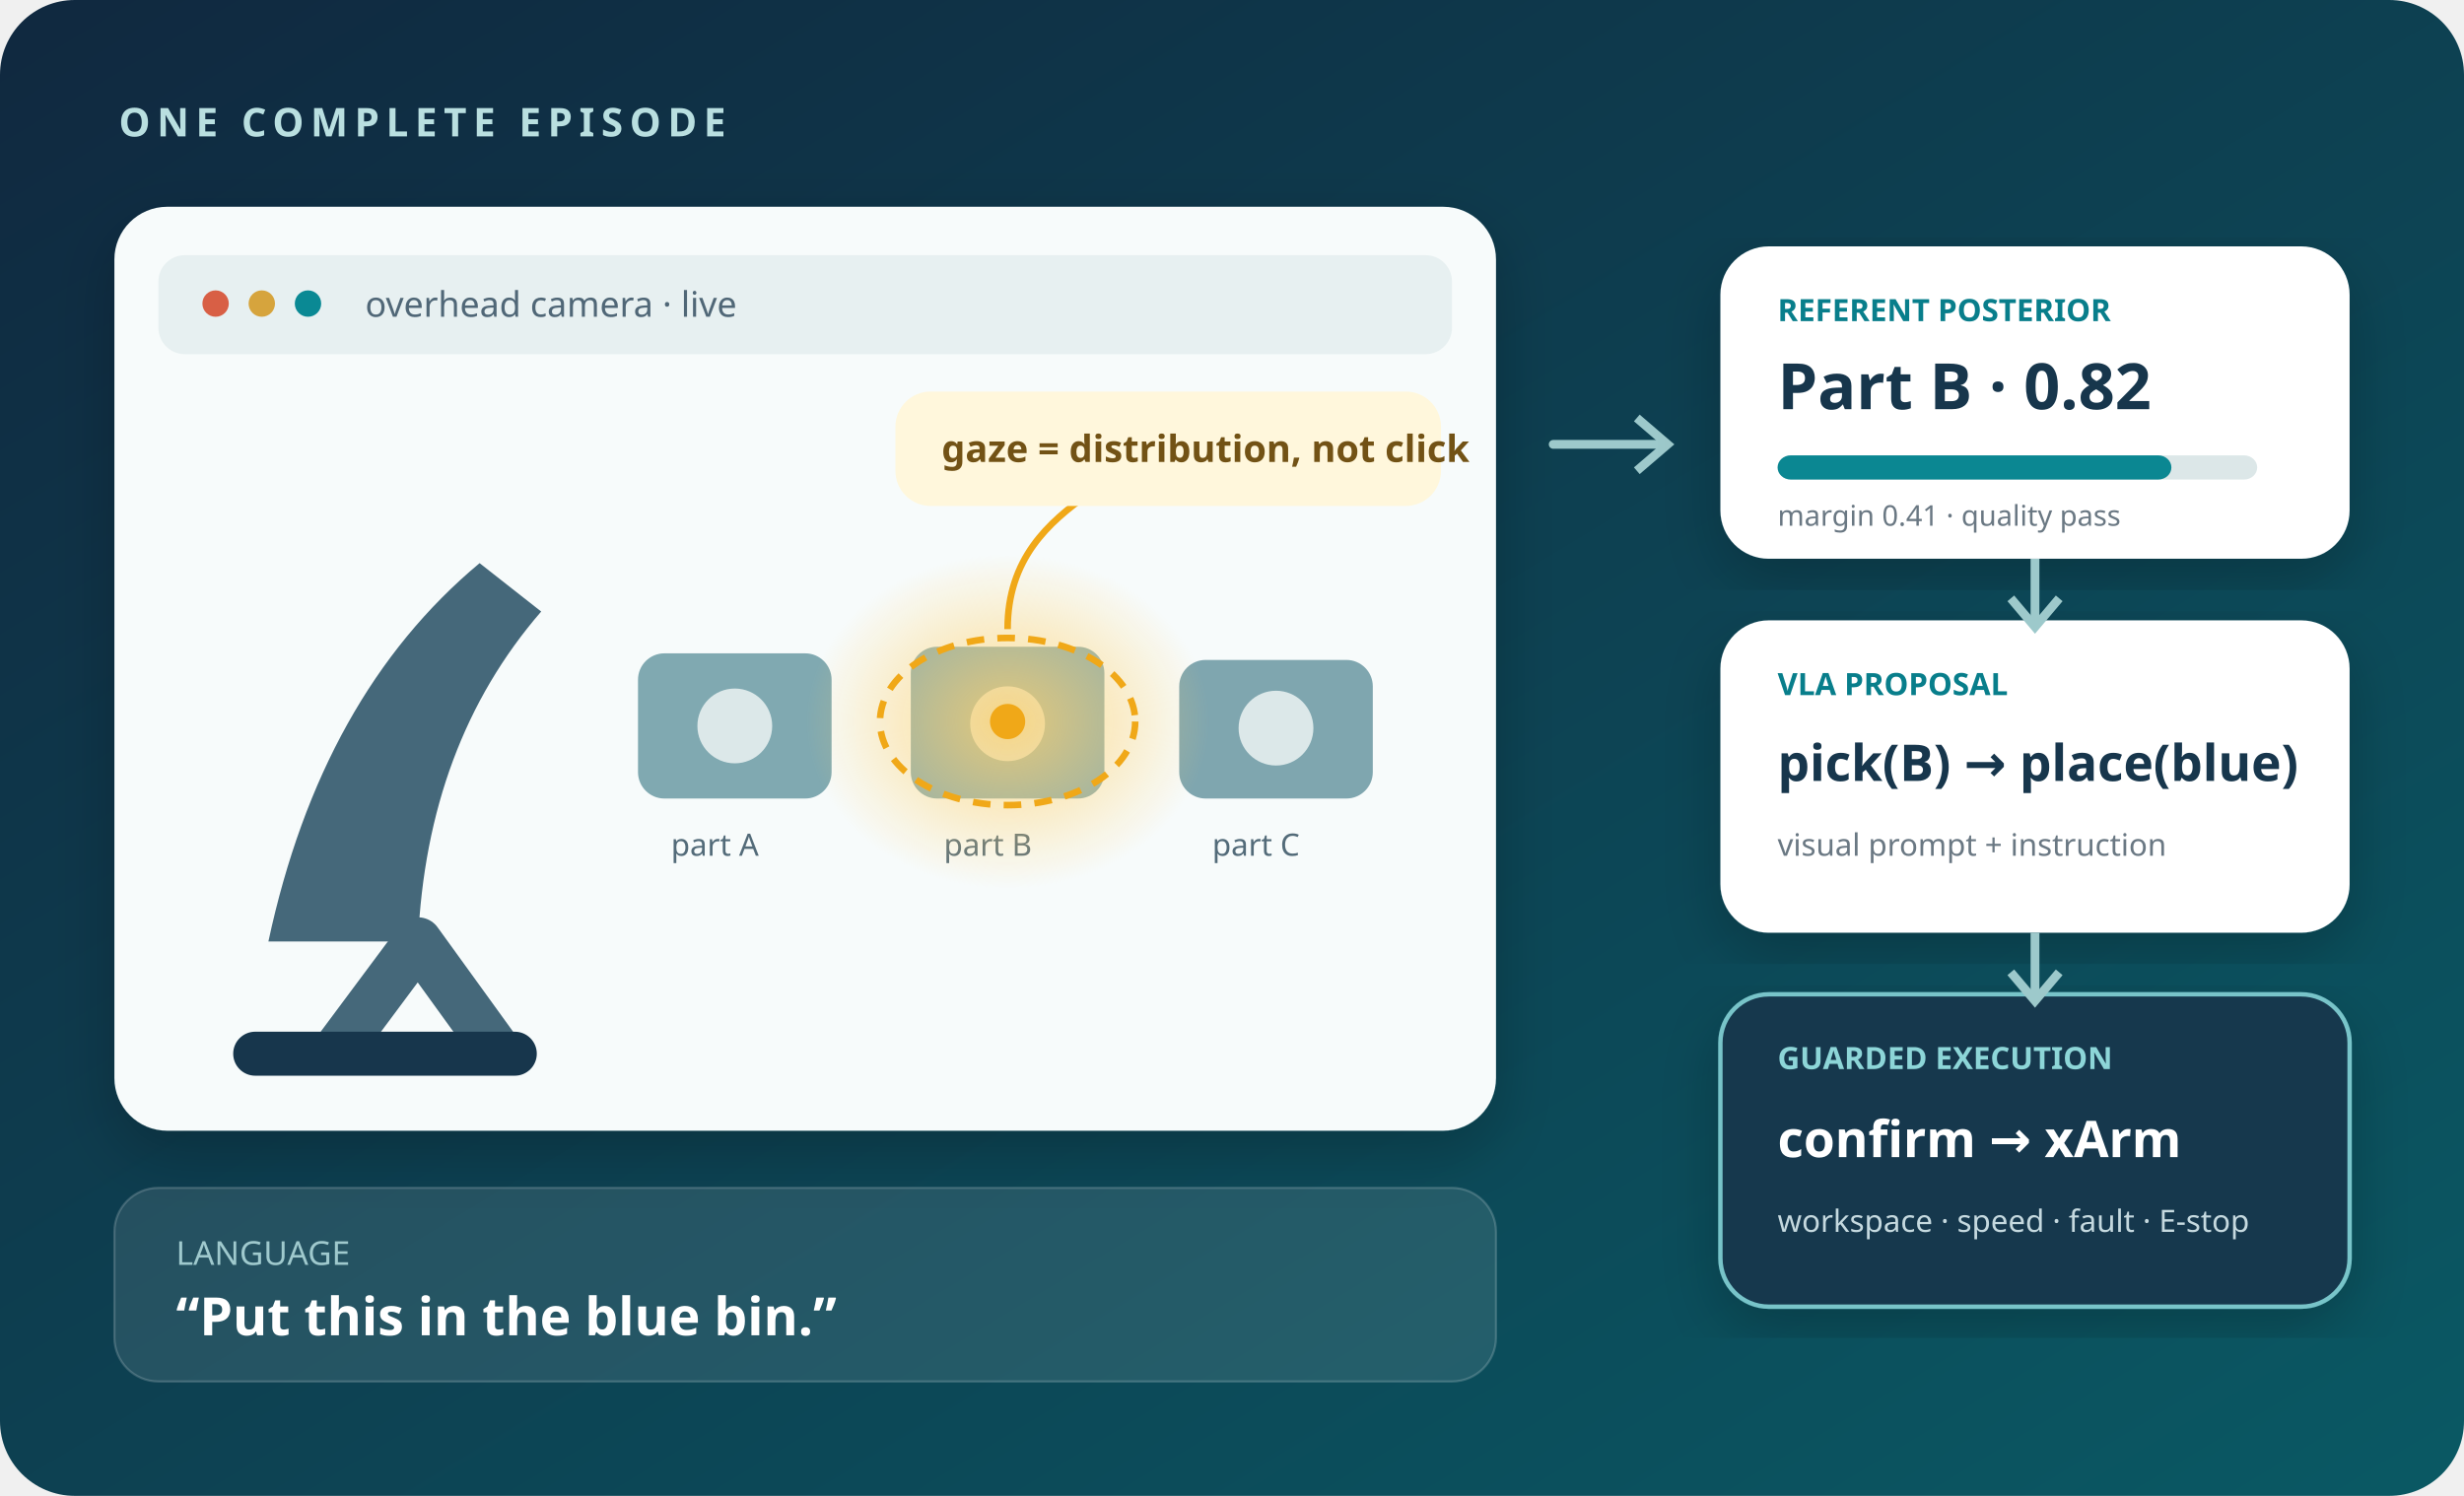
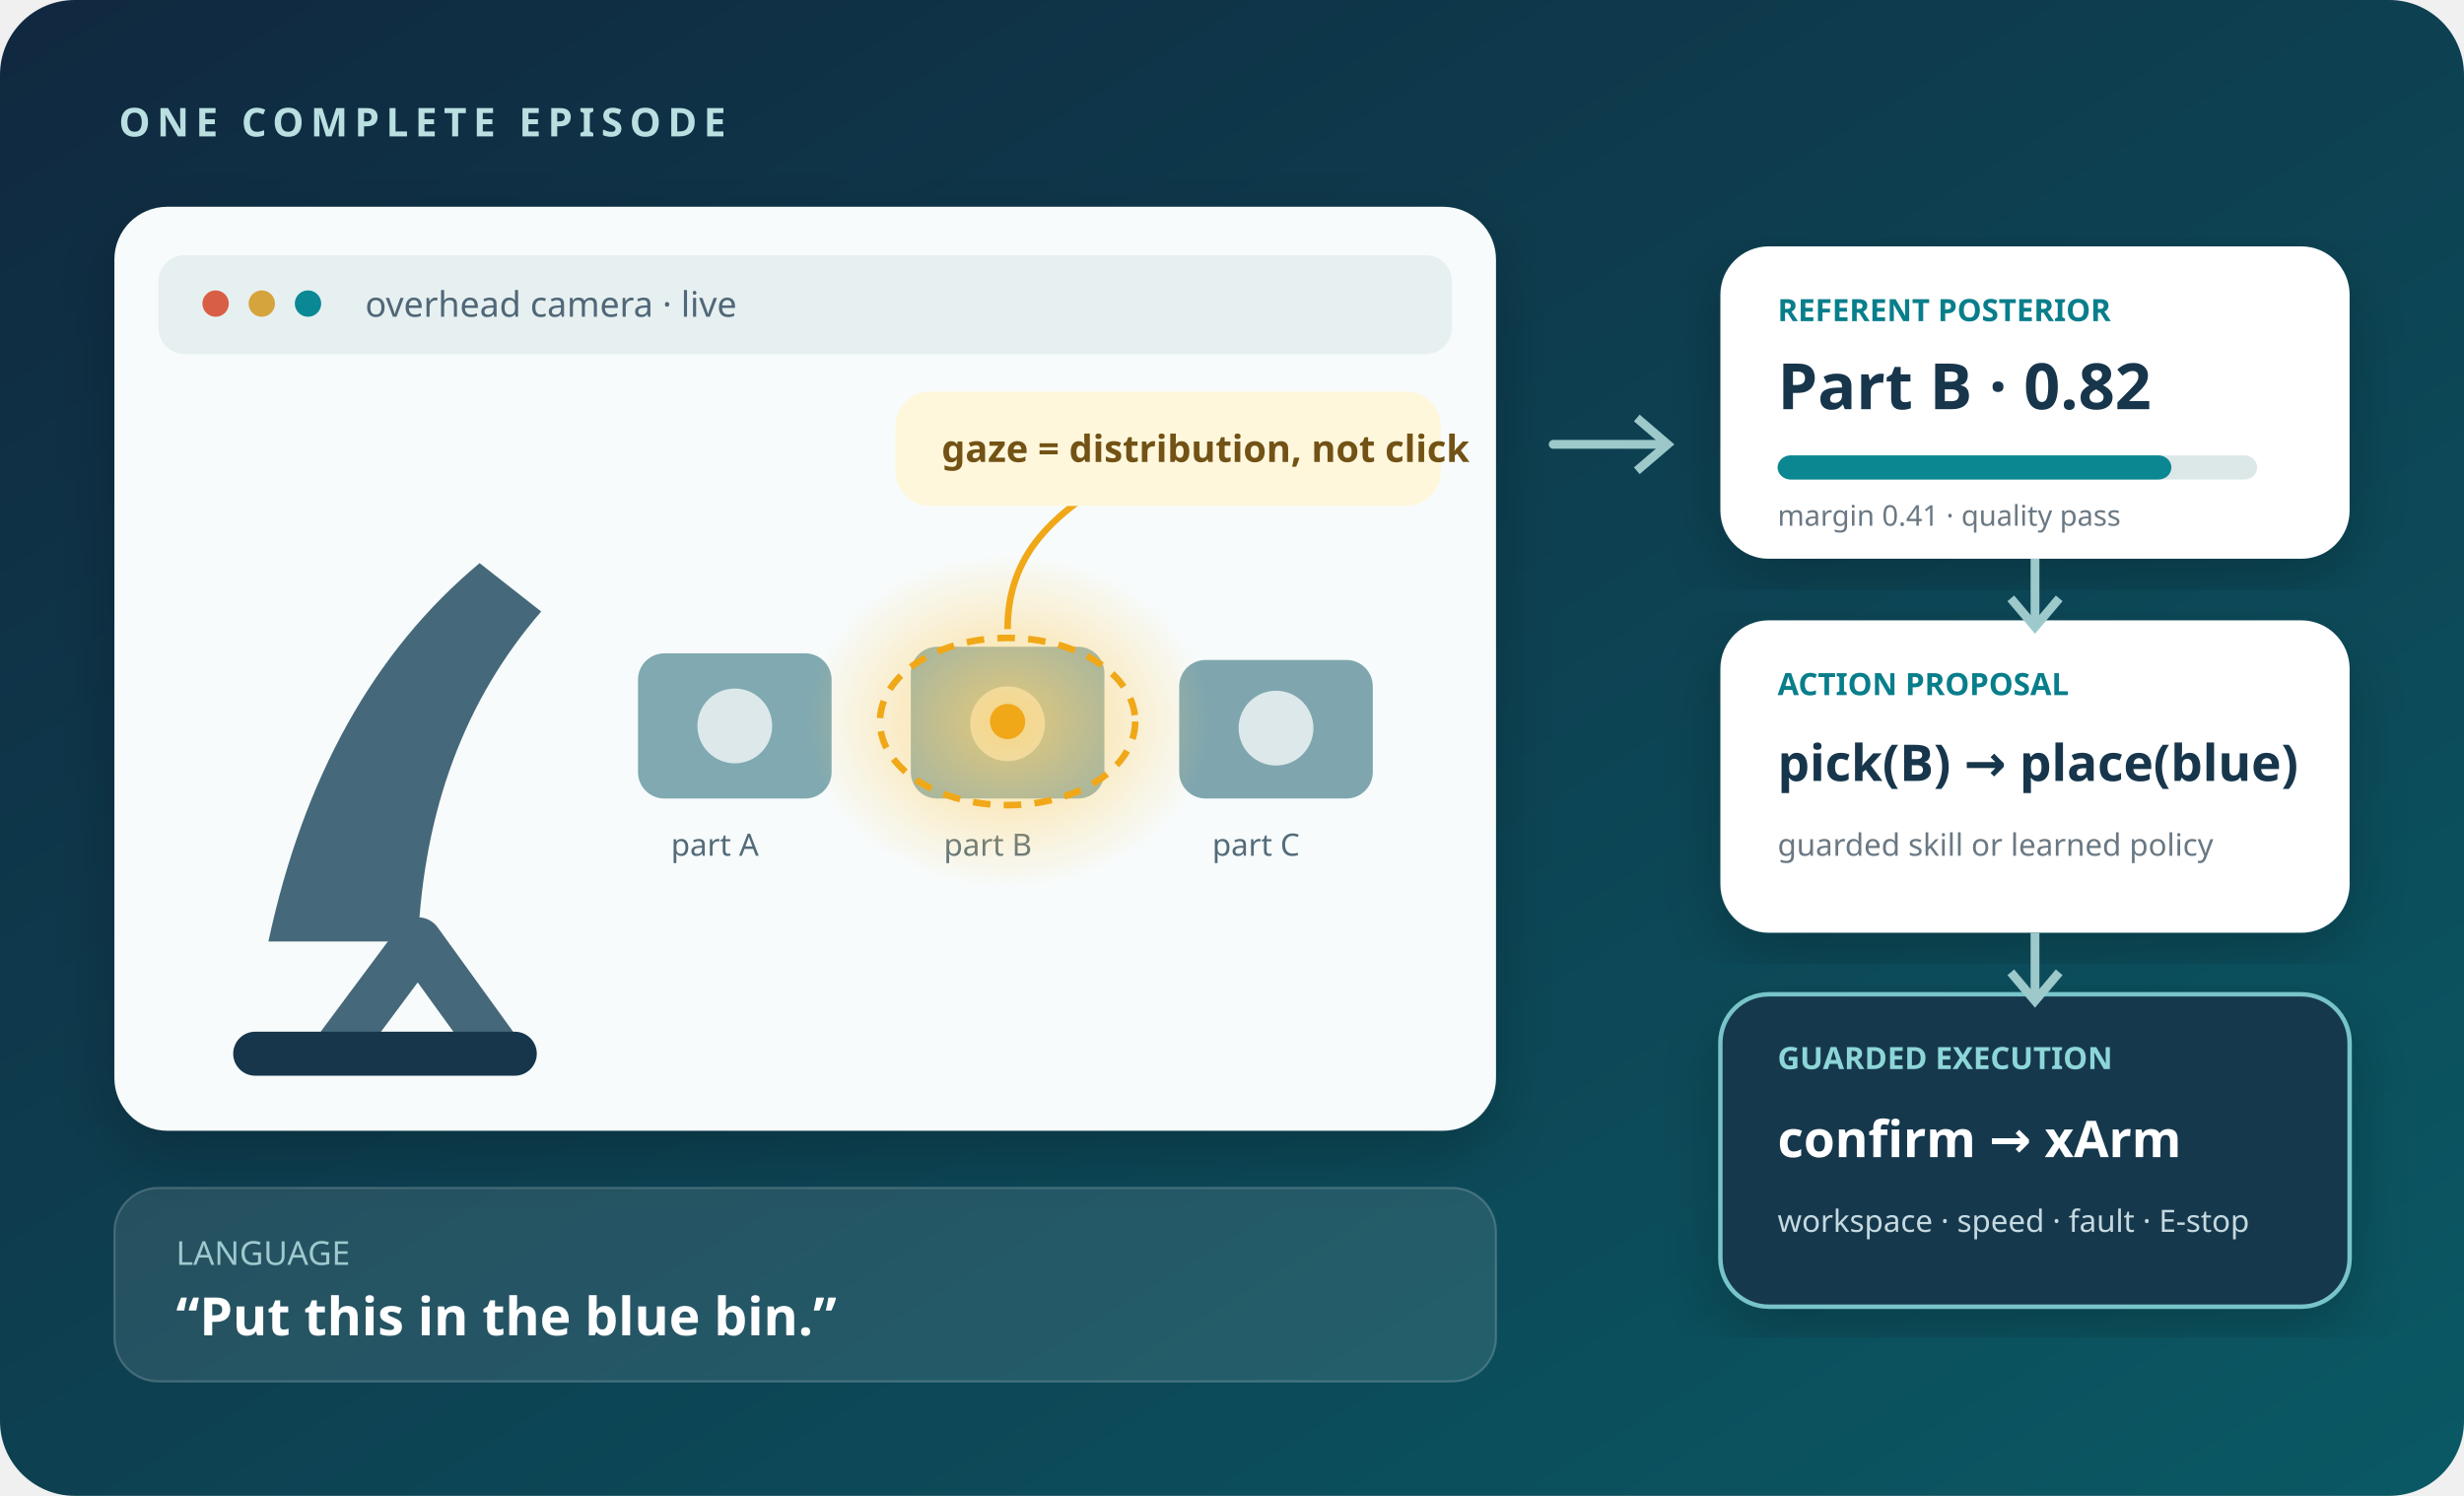
<svg xmlns="http://www.w3.org/2000/svg" viewBox="0 0 1120 680" role="img" aria-labelledby="title desc">
  <defs>
    <linearGradient id="bg" x2="1" y2="1">
      <stop stop-color="#10283f" />
      <stop offset="1" stop-color="#0a5964" />
    </linearGradient>
    <radialGradient id="g">
      <stop stop-color="#ffd16a" stop-opacity=".78" />
      <stop offset="1" stop-color="#ffd16a" stop-opacity="0" />
    </radialGradient>
    <filter id="s">
      <feDropShadow dx="0" dy="10" stdDeviation="14" flood-opacity=".22" />
    </filter>
  </defs>
  <rect width="1120" height="680" rx="34" fill="url(#bg)" />
  <text x="54" y="62" fill="#b9dfe0" font-family="system-ui" font-size="18" font-weight="700" letter-spacing="3">ONE COMPLETE EPISODE</text>
  <rect x="52" y="94" width="628" height="420" rx="24" fill="#f7fbfb" filter="url(#s)" />
  <rect x="72" y="116" width="588" height="45" rx="12" fill="#e7f0f1" />
  <circle cx="98" cy="138" r="6" fill="#d85f45" />
  <circle cx="119" cy="138" r="6" fill="#d6a43d" />
  <circle cx="140" cy="138" r="6" fill="#0a8994" />
  <text x="166" y="144" fill="#506777" font-family="system-ui" font-size="16">overhead camera · live</text>
  <path d="M122 428 Q146 316 218 256 L246 278 Q194 338 190 428" fill="#45687a" />
  <path d="M190 428 L224 475 M190 428 L155 475" stroke="#45687a" stroke-width="22" stroke-linecap="round" />
  <rect x="106" y="469" width="138" height="20" rx="10" fill="#17364c" />
  <g>
    <rect x="290" y="297" width="88" height="66" rx="12" fill="#80a9b1" />
    <circle cx="334" cy="330" r="17" fill="#dce8e9" />
    <text x="305" y="389" fill="#536b79" font-family="system-ui" font-size="14">part A</text>
  </g>
  <g>
    <rect x="414" y="294" width="88" height="69" rx="12" fill="#83abb4" />
    <circle cx="458" cy="329" r="17" fill="#dce8e9" />
    <text x="429" y="389" fill="#536b79" font-family="system-ui" font-size="14">part B</text>
  </g>
  <g>
    <rect x="536" y="300" width="88" height="63" rx="12" fill="#7fa6af" />
    <circle cx="580" cy="331" r="17" fill="#dce8e9" />
    <text x="551" y="389" fill="#536b79" font-family="system-ui" font-size="14">part C</text>
  </g>
  <ellipse cx="458" cy="328" rx="92" ry="76" fill="url(#g)" />
  <circle cx="458" cy="328" r="8" fill="#f0a818" />
  <ellipse cx="458" cy="328" rx="58" ry="38" fill="none" stroke="#f0a818" stroke-width="3" stroke-dasharray="8 6" />
  <path d="M458 286 C458 222 532 220 532 183" fill="none" stroke="#f0a818" stroke-width="3" />
  <rect x="407" y="178" width="248" height="52" rx="16" fill="#fff7dc" />
  <text x="428" y="210" fill="#725215" font-family="system-ui" font-size="17" font-weight="700">gaze = distribution, not click</text>
  <rect x="52" y="540" width="628" height="88" rx="20" fill="#ffffff" fill-opacity=".1" stroke="#ffffff" stroke-opacity=".18" />
  <text x="80" y="575" fill="#9fc9cd" font-family="system-ui" font-size="15">LANGUAGE</text>
  <text x="80" y="607" fill="white" font-family="system-ui" font-size="24" font-weight="750">“Put this in the blue bin.”</text>
  <path d="M706 202 H754" stroke="#9dc9cb" stroke-width="4" stroke-linecap="round" />
  <path d="M744 190 l14 12-14 12" fill="none" stroke="#9dc9cb" stroke-width="4" />
  <rect x="782" y="112" width="286" height="142" rx="22" fill="#fff" filter="url(#s)" />
  <text x="808" y="146" fill="#087e8b" font-family="system-ui" font-size="14" font-weight="800">REFERENT POSTERIOR</text>
  <text x="808" y="186" fill="#17364c" font-family="system-ui" font-size="29" font-weight="800">Part B · 0.82</text>
  <rect x="808" y="207" width="218" height="11" rx="6" fill="#dce7e8" />
  <rect x="808" y="207" width="179" height="11" rx="6" fill="#0b8792" />
  <text x="808" y="239" fill="#6a7883" font-family="system-ui" font-size="13">margin 0.41 · quality pass</text>
  <rect x="782" y="282" width="286" height="142" rx="22" fill="#fff" filter="url(#s)" />
-   <text x="808" y="316" fill="#087e8b" font-family="system-ui" font-size="14" font-weight="800">VLA PROPOSAL</text>
+   <text x="808" y="316" fill="#087e8b" font-family="system-ui" font-size="14" font-weight="800">ACTION PROPOSAL</text>
  <text x="808" y="355" fill="#17364c" font-family="system-ui" font-size="23" font-weight="800">pick(B) → place(blue)</text>
-   <text x="808" y="389" fill="#6a7883" font-family="system-ui" font-size="14">visual prompt + instruction</text>
+   <text x="808" y="389" fill="#6a7883" font-family="system-ui" font-size="14">guarded skill or learned policy</text>
  <rect x="782" y="452" width="286" height="142" rx="22" fill="#16394e" stroke="#78c4c9" stroke-width="2" filter="url(#s)" />
  <text x="808" y="486" fill="#8dd6d8" font-family="system-ui" font-size="14" font-weight="800">GUARDED EXECUTION</text>
  <text x="808" y="526" fill="white" font-family="system-ui" font-size="23" font-weight="800">confirm → xArm</text>
  <text x="808" y="560" fill="#c5d9df" font-family="system-ui" font-size="14">workspace · speed · fault · E-stop</text>
  <path d="M925 254 v28 M925 424 v28" stroke="#9dc9cb" stroke-width="4" />
  <path d="M914 272 l11 13 11-13 M914 442 l11 13 11-13" fill="none" stroke="#9dc9cb" stroke-width="4" />
</svg>
